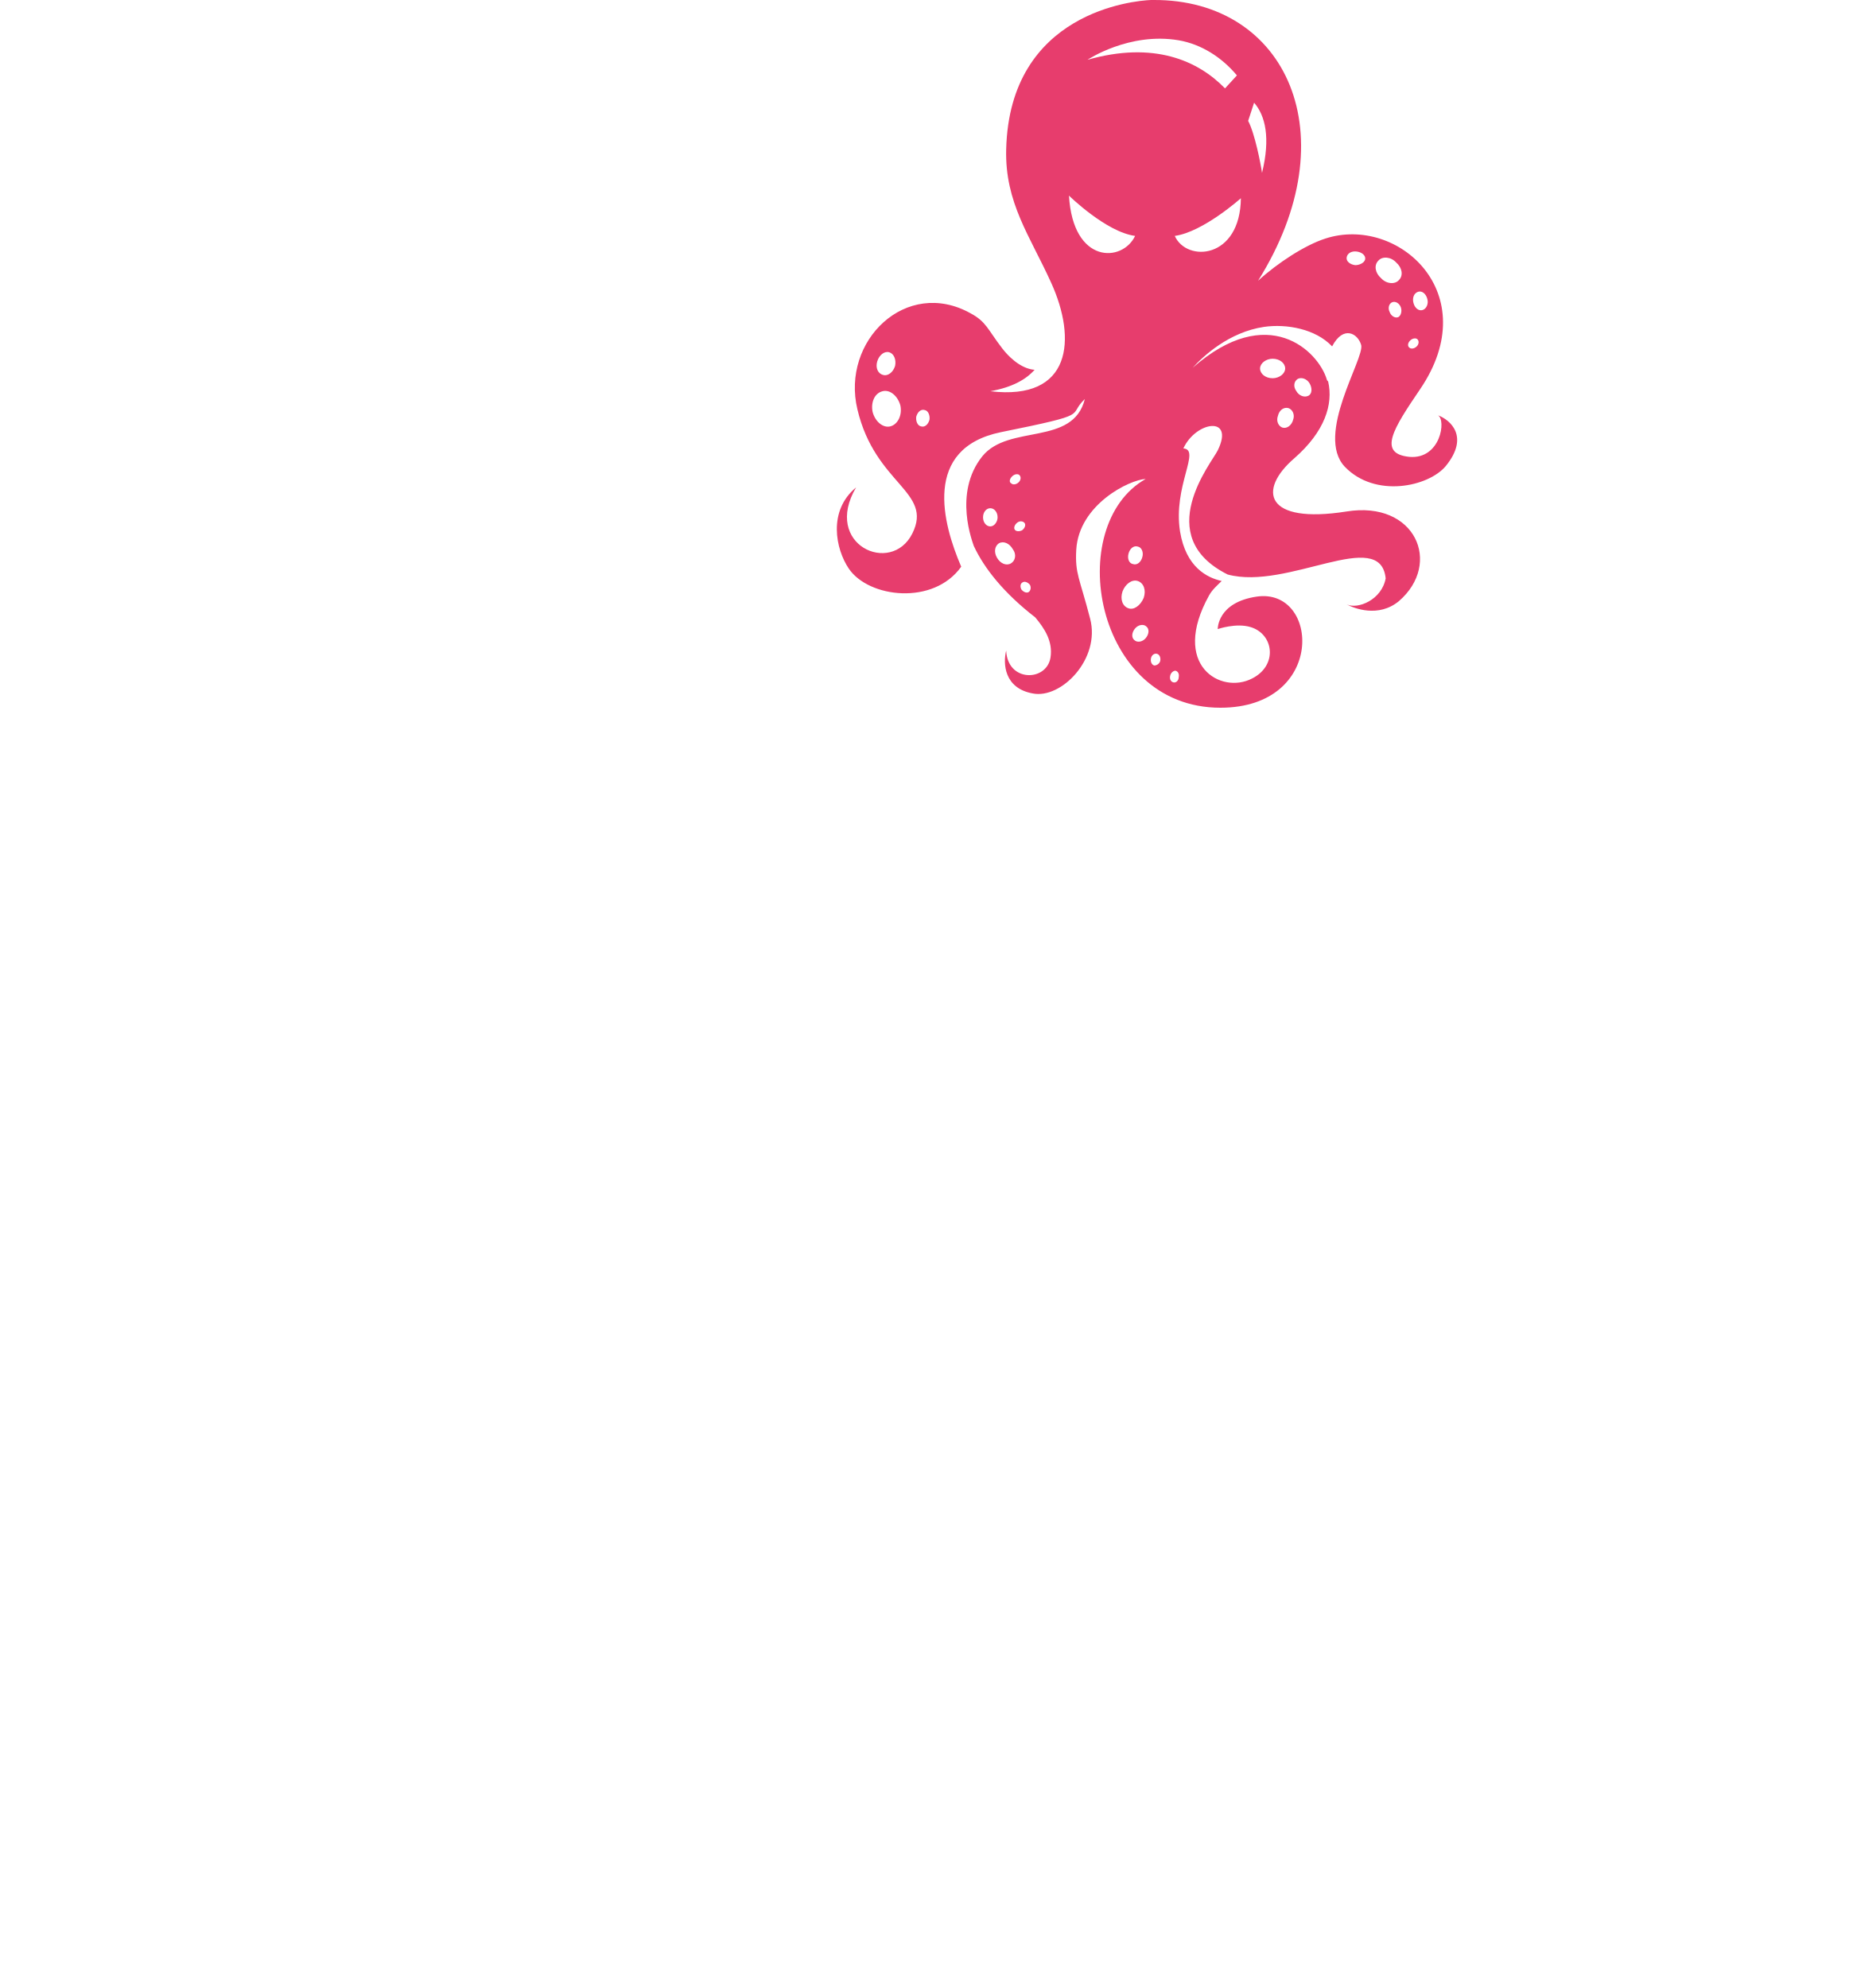
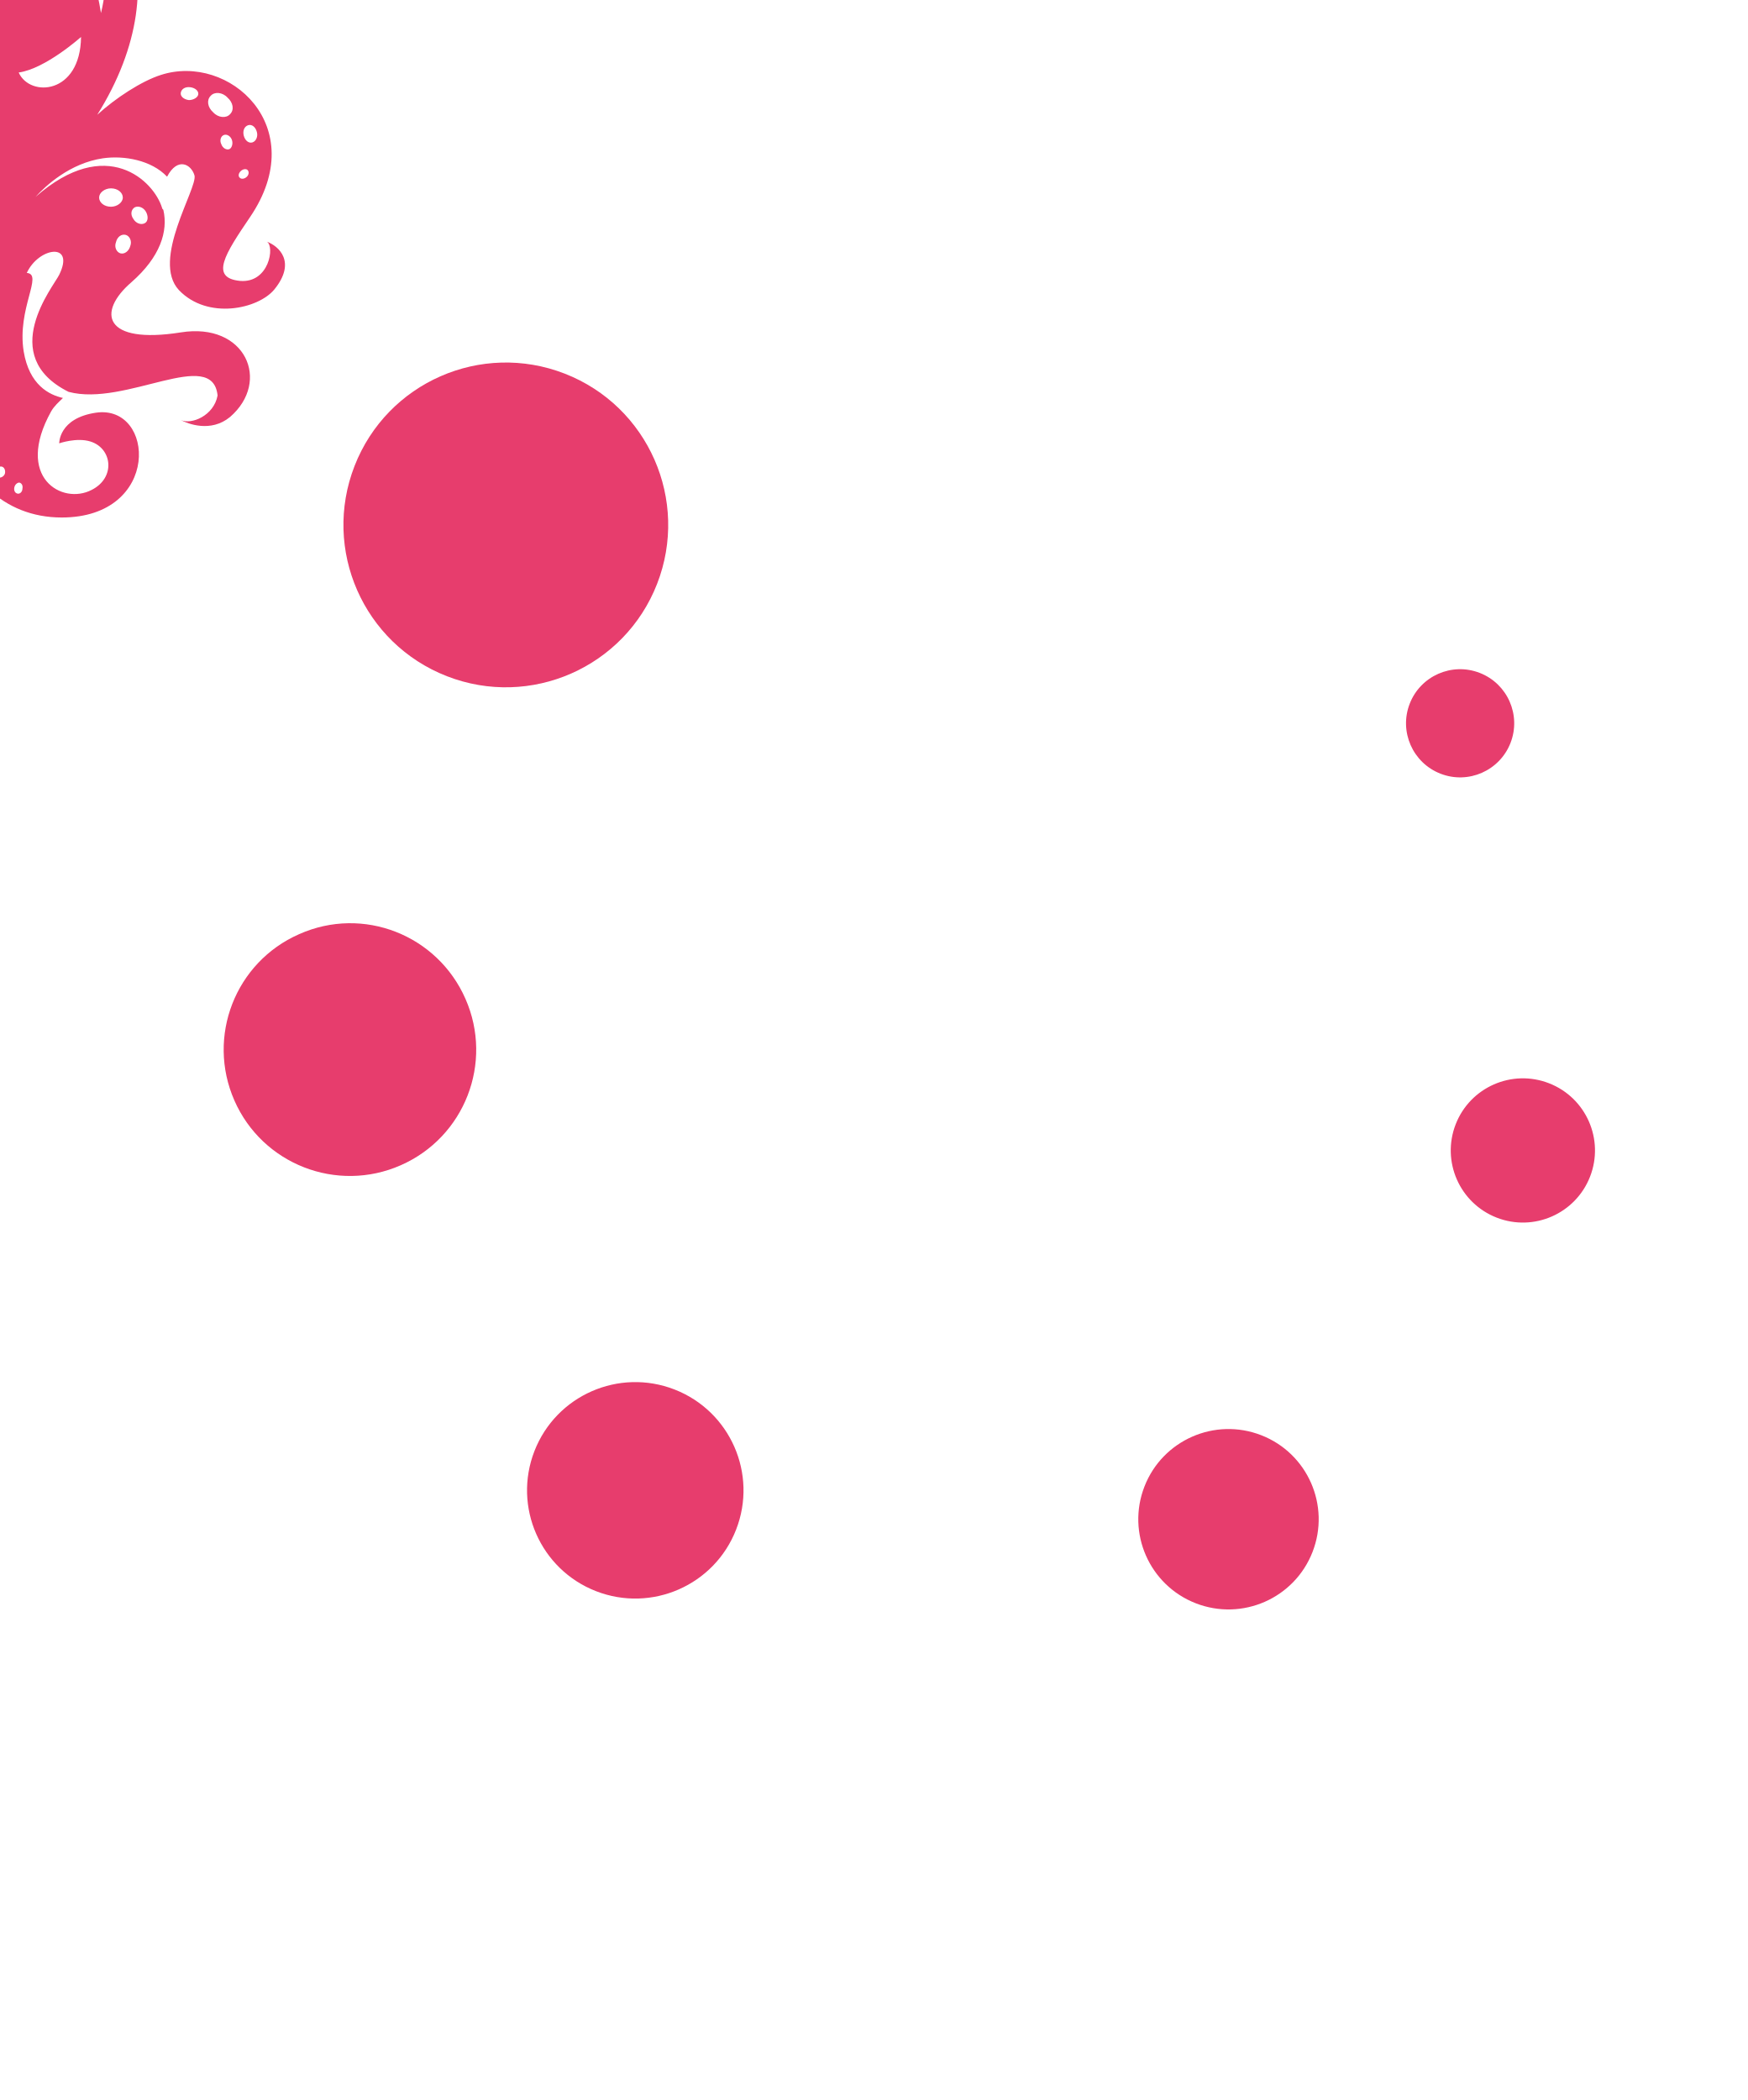
- <svg xmlns="http://www.w3.org/2000/svg" xmlns:xlink="http://www.w3.org/1999/xlink" width="100%" height="100%" viewBox="0 0 233 250" fill="none">
-   <circle r="0" fill-rule="evenodd" clip-rule="evenodd" fill="#E73D6D">
+ <svg xmlns="http://www.w3.org/2000/svg" xmlns:xlink="http://www.w3.org/1999/xlink" width="100%" height="100%" viewBox="0 0 233 280" fill="none">
+   <path d="M79.468 212.155C86.894 215.048 95.258 211.374 98.15 203.948C101.043 196.523 97.368 188.159 89.943 185.267C82.517 182.374 74.153 186.048 71.261 193.474C68.368 200.899 72.043 209.263 79.468 212.155Z" fill="#E73D6D" />
+   <path d="M59.587 90.159C70.727 94.499 83.275 88.987 87.615 77.847C91.954 66.707 86.441 54.159 75.301 49.819C64.161 45.479 51.612 50.992 47.273 62.132C42.933 73.271 48.447 85.82 59.587 90.159Z" fill="#E73D6D" />
+   <path d="M159.438 213.77C165.627 216.181 172.598 213.119 175.008 206.93C177.419 200.742 174.356 193.771 168.168 191.361C161.979 188.95 155.008 192.012 152.598 198.201C150.187 204.389 153.25 211.36 159.438 213.77Z" fill="#E73D6D" />
+   <path d="M199.565 162.352C204.512 164.279 210.085 161.831 212.013 156.883C213.94 151.936 211.491 146.363 206.544 144.436C201.596 142.508 196.023 144.956 194.096 149.904C192.169 154.851 194.617 160.424 199.565 162.352Z" fill="#E73D6D" />
+   <path d="M39.891 124.552C31.373 128.293 27.51 138.211 31.252 146.729C34.987 155.243 44.92 159.113 53.43 155.368C61.948 151.626 65.811 141.708 62.069 133.191C58.337 124.669 48.434 120.744 39.891 124.552Z" fill="#E73D6D" />
+   <path d="M192.07 103.158C195.78 104.604 199.96 102.767 201.406 99.057C202.851 95.346 201.015 91.166 197.304 89.721C193.593 88.275 189.413 90.112 187.968 93.822C186.523 97.533 188.359 101.713 192.07 103.158Z" fill="#E73D6D" />
+   <path fill-rule="evenodd" transform="translate(-40, -20)" clip-rule="evenodd" d="M69.842 38.003C70.258 37.84 70.757 38.166 70.923 38.657C71.089 39.147 70.923 39.719 70.59 39.883C70.175 40.046 69.676 39.719 69.51 39.229C69.26 38.739 69.427 38.166 69.842 38.003ZM68.096 32.773C68.595 32.2 69.676 32.282 70.341 33.018C71.089 33.671 71.255 34.652 70.674 35.224C70.175 35.796 69.094 35.715 68.429 34.979C67.681 34.325 67.514 33.344 68.096 32.773ZM65.187 33.344C64.522 33.263 64.023 32.854 64.106 32.364C64.189 31.873 64.688 31.547 65.353 31.628C66.018 31.71 66.517 32.119 66.434 32.609C66.351 33.018 65.769 33.344 65.187 33.344ZM72.087 42.825C72.419 42.498 72.835 42.498 73.001 42.661C73.251 42.907 73.168 43.315 72.918 43.56C72.585 43.887 72.17 43.887 72.004 43.724C71.754 43.56 71.754 43.152 72.087 42.825ZM73.084 36.695C73.583 36.532 74.082 36.941 74.248 37.594C74.415 38.166 74.165 38.82 73.666 38.984C73.168 39.147 72.669 38.739 72.502 38.085C72.336 37.431 72.586 36.859 73.084 36.695ZM52.467 12.913C53.881 14.547 54.546 17.326 53.465 21.739C53.299 20.595 52.55 16.754 51.719 15.201L52.467 12.913ZM48.809 11.115C45.401 7.601 39.831 5.149 31.518 7.519C31.518 7.519 36.755 4.005 42.99 5.067C45.817 5.558 48.394 7.192 50.306 9.481L48.809 11.115ZM42.491 29.667C46.066 29.177 50.805 24.927 50.805 24.927C50.722 32.609 43.988 33.018 42.491 29.667ZM42.325 85.813C41.993 85.731 41.826 85.404 41.91 84.995C41.993 84.587 42.325 84.342 42.575 84.342C42.907 84.423 43.073 84.75 42.99 85.159C42.99 85.567 42.658 85.894 42.325 85.813ZM38.834 80.255C38.418 80.746 37.753 80.827 37.42 80.501C37.005 80.174 37.088 79.52 37.504 79.029C37.919 78.539 38.584 78.457 38.917 78.784C39.332 79.111 39.249 79.765 38.834 80.255ZM39.914 83.688C39.582 83.606 39.416 83.197 39.499 82.789C39.582 82.38 39.914 82.135 40.247 82.217C40.579 82.299 40.746 82.707 40.663 83.116C40.579 83.443 40.247 83.688 39.914 83.688ZM36.672 76.496C35.924 76.251 35.591 75.352 35.924 74.371C36.257 73.472 37.088 72.818 37.836 73.063C38.584 73.309 38.917 74.208 38.584 75.188C38.169 76.169 37.337 76.741 36.672 76.496ZM36.672 69.631C36.838 68.977 37.337 68.569 37.836 68.732C38.335 68.814 38.584 69.468 38.418 70.04C38.252 70.693 37.753 71.102 37.254 70.939C36.755 70.857 36.506 70.285 36.672 69.631ZM29.19 24.6C29.19 24.6 33.846 29.177 37.504 29.667C35.924 33.018 29.689 33.263 29.19 24.6ZM54.795 45.113C55.71 45.113 56.375 45.685 56.375 46.339C56.375 46.993 55.626 47.565 54.795 47.565C53.881 47.565 53.216 46.993 53.216 46.339C53.216 45.685 53.964 45.113 54.795 45.113ZM56.79 51.324C57.289 51.488 57.622 52.142 57.372 52.795C57.206 53.449 56.624 53.94 56.042 53.776C55.543 53.613 55.211 52.959 55.46 52.305C55.626 51.569 56.208 51.161 56.79 51.324ZM57.954 47.647C58.453 47.401 59.118 47.647 59.451 48.219C59.783 48.791 59.783 49.526 59.284 49.772C58.785 50.017 58.12 49.772 57.788 49.199C57.372 48.627 57.455 47.974 57.954 47.647ZM24.119 74.453C23.87 74.616 23.454 74.453 23.205 74.126C23.038 73.799 23.038 73.39 23.371 73.227C23.62 73.063 24.036 73.227 24.285 73.554C24.452 73.881 24.369 74.289 24.119 74.453ZM22.373 66.607C22.207 66.362 22.373 65.953 22.706 65.708C23.038 65.463 23.454 65.545 23.62 65.79C23.787 66.035 23.62 66.444 23.288 66.689C22.955 66.852 22.54 66.852 22.373 66.607ZM21.875 70.857C21.293 71.184 20.544 70.857 20.129 70.121C19.713 69.386 19.879 68.65 20.378 68.323C20.96 67.996 21.708 68.323 22.124 69.059C22.623 69.713 22.456 70.53 21.875 70.857ZM19.297 66.198C18.799 66.198 18.383 65.708 18.383 65.054C18.383 64.4 18.799 63.91 19.297 63.91C19.796 63.91 20.212 64.4 20.212 65.054C20.212 65.626 19.796 66.198 19.297 66.198ZM22.041 59.906C22.373 59.579 22.789 59.579 22.955 59.742C23.205 59.987 23.122 60.396 22.872 60.641C22.54 60.968 22.124 60.968 21.958 60.804C21.625 60.641 21.708 60.232 22.041 59.906ZM11.649 52.795C11.483 53.367 11.067 53.776 10.568 53.613C10.153 53.531 9.903 52.959 9.986 52.387C10.153 51.815 10.568 51.406 11.067 51.569C11.483 51.651 11.732 52.223 11.649 52.795ZM6.744 53.613C5.83 53.858 4.832 53.041 4.5 51.815C4.25 50.589 4.749 49.445 5.747 49.199C6.661 48.954 7.659 49.772 7.991 50.997C8.241 52.223 7.659 53.367 6.744 53.613ZM5.082 45.44C5.331 44.623 5.996 44.132 6.578 44.296C7.16 44.459 7.492 45.195 7.326 46.012C7.077 46.829 6.412 47.32 5.83 47.156C5.165 46.993 4.832 46.257 5.082 45.44ZM75.578 52.223C76.659 52.795 75.911 57.781 72.004 57.454C67.93 57.045 70.008 53.858 73.334 48.954C81.564 36.859 70.507 27.052 61.446 29.994C58.869 30.811 55.377 33.099 52.966 35.306C64.439 16.999 56.541 -0.081 39.831 0C39.831 0 39.748 0 39.665 0C39.582 0 39.499 0 39.499 0C37.42 0.082 21.708 1.471 21.293 18.797C21.126 25.499 24.285 29.667 26.946 35.551C30.188 42.661 29.523 50.425 19.297 49.199C22.041 48.709 23.787 47.728 24.867 46.502C23.62 46.421 22.124 45.522 20.794 43.806C18.965 41.435 18.799 40.455 16.803 39.392C8.739 34.897 0.509 42.825 2.588 51.488C4.832 60.968 12.148 61.785 9.488 67.097C6.827 72.41 -1.818 68.487 2.421 61.295C-1.153 64.237 -0.156 69.059 1.507 71.511C4.001 75.188 12.148 76.169 15.639 71.265C13.312 65.871 10.735 56.391 20.628 54.348C32.349 51.978 28.858 52.387 31.185 50.18C29.689 56.146 21.625 53.286 18.3 57.372C14.559 62.03 17.136 68.323 17.219 68.65C18.549 71.511 21.043 74.616 24.95 77.64C26.114 79.029 27.195 80.664 26.862 82.707C26.364 85.731 21.459 85.813 21.293 81.808C20.877 83.443 21.043 86.548 24.618 87.202C28.193 87.938 33.181 82.871 31.85 77.803C30.52 72.655 29.938 72.164 30.105 69.141C30.437 63.42 36.838 60.314 38.834 60.232C28.525 66.035 32.266 89 48.228 89C61.529 89 60.697 73.881 52.8 75.025C47.812 75.76 47.895 79.111 47.895 79.111C47.895 79.111 50.223 78.294 52.052 78.866C54.961 79.765 55.46 83.688 52.218 85.322C48.311 87.365 41.91 83.688 46.814 74.861C47.23 74.126 47.812 73.635 48.394 73.063C46.565 72.655 43.905 71.347 43.157 66.852C42.242 61.131 45.817 56.555 43.572 56.391C45.152 52.959 50.056 52.223 47.895 56.636C47.147 58.189 39.499 67.424 49.142 72.246C56.707 74.289 68.346 66.198 69.011 72.737C68.512 75.433 65.519 76.659 64.106 76.005C65.02 76.496 68.096 77.722 70.674 75.597C76.16 70.857 72.752 62.929 64.106 64.319C53.797 65.953 52.883 61.622 57.538 57.617C61.363 54.266 62.443 50.834 61.778 47.974C61.695 47.892 61.612 47.81 61.612 47.728C60.531 44.132 54.213 37.921 44.736 46.257C46.066 44.786 49.308 41.762 53.714 41.108C56.541 40.7 60.199 41.354 62.277 43.56C63.69 40.863 65.519 41.926 65.935 43.397C66.351 45.113 60.116 54.675 63.857 58.68C67.681 62.684 74.415 61.213 76.576 58.598C79.569 54.92 77.158 52.795 75.578 52.223Z" fill="#E73D6D">
    <animateMotion dur="5s" begin="0" repeatCount="indefinite">
      <mpath xlink:href="#path" />
    </animateMotion>
-     <animate attributeName="r" begin="0" dur="5s" repeatCount="indefinite" values="0; 15;" />
-   </circle>
-   <circle r="0" fill-rule="evenodd" clip-rule="evenodd" fill="#E73D6D">
-     <animateMotion dur="5s" begin="0.7" repeatCount="indefinite">
-       <mpath xlink:href="#path" />
-     </animateMotion>
-     <animate attributeName="r" begin="0.7" dur="5s" repeatCount="indefinite" values="0; 15;" />
-   </circle>
-   <circle r="0" fill-rule="evenodd" clip-rule="evenodd" fill="#E73D6D">
-     <animateMotion dur="5s" begin="1.4" repeatCount="indefinite">
-       <mpath xlink:href="#path" />
-     </animateMotion>
-     <animate attributeName="r" begin="1.4" dur="5s" repeatCount="indefinite" values="0; 15;" />
-   </circle>
-   <circle r="0" fill-rule="evenodd" clip-rule="evenodd" fill="#E73D6D">
-     <animateMotion dur="5s" begin="2.1" repeatCount="indefinite">
-       <mpath xlink:href="#path" />
-     </animateMotion>
-     <animate attributeName="r" begin="2.1" dur="5s" repeatCount="indefinite" values="0; 15;" />
-   </circle>
-   <circle r="0" fill-rule="evenodd" clip-rule="evenodd" fill="#E73D6D">
-     <animateMotion dur="5s" begin="2.8" repeatCount="indefinite">
-       <mpath xlink:href="#path" />
-     </animateMotion>
-     <animate attributeName="r" begin="2.8" dur="5s" repeatCount="indefinite" values="0; 15;" />
-   </circle>
-   <circle r="0" fill-rule="evenodd" clip-rule="evenodd" fill="#E73D6D">
-     <animateMotion dur="5s" begin="3.5" repeatCount="indefinite">
-       <mpath xlink:href="#path" />
-     </animateMotion>
-     <animate attributeName="r" begin="3.5" dur="5s" repeatCount="indefinite" values="0; 15;" />
-   </circle>
-   <circle r="0" fill-rule="evenodd" clip-rule="evenodd" fill="#E73D6D">
-     <animateMotion dur="5s" begin="4.2" repeatCount="indefinite">
-       <mpath xlink:href="#path" />
-     </animateMotion>
-     <animate attributeName="r" begin="4.2" dur="5s" repeatCount="indefinite" values="0; 15;" />
-   </circle>
-   <path fill-rule="evenodd" clip-rule="evenodd" d="M175.068 38.003C175.484 37.84 175.983 38.166 176.149 38.657C176.315 39.147 176.149 39.719 175.816 39.883C175.401 40.046 174.902 39.719 174.736 39.229C174.486 38.739 174.653 38.166 175.068 38.003ZM173.322 32.773C173.821 32.2 174.902 32.282 175.567 33.018C176.315 33.671 176.481 34.652 175.9 35.224C175.401 35.796 174.32 35.715 173.655 34.979C172.907 34.325 172.741 33.344 173.322 32.773ZM170.413 33.344C169.748 33.263 169.249 32.854 169.332 32.364C169.415 31.873 169.914 31.547 170.579 31.628C171.244 31.71 171.743 32.119 171.66 32.609C171.577 33.018 170.995 33.344 170.413 33.344ZM177.313 42.825C177.645 42.498 178.061 42.498 178.227 42.661C178.477 42.907 178.394 43.315 178.144 43.56C177.812 43.887 177.396 43.887 177.23 43.724C176.98 43.56 176.98 43.152 177.313 42.825ZM178.31 36.695C178.809 36.532 179.308 36.941 179.474 37.594C179.641 38.166 179.391 38.82 178.892 38.984C178.394 39.147 177.895 38.739 177.728 38.085C177.562 37.431 177.812 36.859 178.31 36.695ZM157.693 12.913C159.107 14.547 159.772 17.326 158.691 21.739C158.525 20.595 157.777 16.754 156.945 15.201L157.693 12.913ZM154.036 11.115C150.627 7.601 145.057 5.149 136.744 7.519C136.744 7.519 141.981 4.005 148.216 5.067C151.043 5.558 153.62 7.192 155.532 9.481L154.036 11.115ZM147.718 29.667C151.292 29.177 156.031 24.927 156.031 24.927C155.948 32.609 149.214 33.018 147.718 29.667ZM147.551 85.813C147.219 85.731 147.052 85.404 147.136 84.995C147.219 84.587 147.551 84.342 147.801 84.342C148.133 84.423 148.299 84.75 148.216 85.159C148.216 85.567 147.884 85.894 147.551 85.813ZM144.06 80.255C143.644 80.746 142.979 80.827 142.646 80.501C142.231 80.174 142.314 79.52 142.73 79.029C143.145 78.539 143.81 78.457 144.143 78.784C144.558 79.111 144.475 79.765 144.06 80.255ZM145.14 83.688C144.808 83.606 144.642 83.197 144.725 82.789C144.808 82.38 145.14 82.135 145.473 82.217C145.805 82.299 145.972 82.707 145.889 83.116C145.805 83.443 145.473 83.688 145.14 83.688ZM141.898 76.496C141.15 76.251 140.817 75.352 141.15 74.371C141.483 73.472 142.314 72.818 143.062 73.063C143.81 73.309 144.143 74.208 143.81 75.188C143.395 76.169 142.563 76.741 141.898 76.496ZM141.898 69.631C142.064 68.977 142.563 68.569 143.062 68.732C143.561 68.814 143.81 69.468 143.644 70.04C143.478 70.693 142.979 71.102 142.48 70.939C141.981 70.857 141.732 70.285 141.898 69.631ZM134.416 24.6C134.416 24.6 139.072 29.177 142.73 29.667C141.15 33.018 134.915 33.263 134.416 24.6ZM160.021 45.113C160.936 45.113 161.601 45.685 161.601 46.339C161.601 46.993 160.853 47.565 160.021 47.565C159.107 47.565 158.442 46.993 158.442 46.339C158.442 45.685 159.19 45.113 160.021 45.113ZM162.016 51.324C162.515 51.488 162.848 52.142 162.598 52.795C162.432 53.449 161.85 53.94 161.268 53.776C160.769 53.613 160.437 52.959 160.686 52.305C160.853 51.569 161.434 51.161 162.016 51.324ZM163.18 47.647C163.679 47.401 164.344 47.647 164.677 48.219C165.009 48.791 165.009 49.526 164.51 49.772C164.012 50.017 163.346 49.772 163.014 49.199C162.598 48.627 162.681 47.974 163.18 47.647ZM129.345 74.453C129.096 74.616 128.68 74.453 128.431 74.126C128.264 73.799 128.264 73.39 128.597 73.227C128.846 73.063 129.262 73.227 129.511 73.554C129.678 73.881 129.595 74.289 129.345 74.453ZM127.599 66.607C127.433 66.362 127.599 65.953 127.932 65.708C128.264 65.463 128.68 65.545 128.846 65.79C129.013 66.035 128.846 66.444 128.514 66.689C128.181 66.852 127.766 66.852 127.599 66.607ZM127.101 70.857C126.519 71.184 125.77 70.857 125.355 70.121C124.939 69.386 125.105 68.65 125.604 68.323C126.186 67.996 126.934 68.323 127.35 69.059C127.849 69.713 127.682 70.53 127.101 70.857ZM124.523 66.198C124.025 66.198 123.609 65.708 123.609 65.054C123.609 64.4 124.025 63.91 124.523 63.91C125.022 63.91 125.438 64.4 125.438 65.054C125.438 65.626 125.022 66.198 124.523 66.198ZM127.267 59.906C127.599 59.579 128.015 59.579 128.181 59.742C128.431 59.987 128.348 60.396 128.098 60.641C127.766 60.968 127.35 60.968 127.184 60.804C126.851 60.641 126.934 60.232 127.267 59.906ZM116.875 52.795C116.709 53.367 116.293 53.776 115.794 53.613C115.379 53.531 115.129 52.959 115.213 52.387C115.379 51.815 115.794 51.406 116.293 51.569C116.709 51.651 116.958 52.223 116.875 52.795ZM111.97 53.613C111.056 53.858 110.058 53.041 109.726 51.815C109.476 50.589 109.975 49.445 110.973 49.199C111.887 48.954 112.885 49.772 113.217 50.997C113.467 52.223 112.885 53.367 111.97 53.613ZM110.308 45.44C110.557 44.623 111.222 44.132 111.804 44.296C112.386 44.459 112.719 45.195 112.552 46.012C112.303 46.829 111.638 47.32 111.056 47.156C110.391 46.993 110.058 46.257 110.308 45.44ZM180.804 52.223C181.885 52.795 181.137 57.781 177.23 57.454C173.156 57.045 175.235 53.858 178.56 48.954C186.79 36.859 175.733 27.052 166.672 29.994C164.095 30.811 160.603 33.099 158.192 35.306C169.665 16.999 161.767 -0.081 145.057 0C145.057 0 144.974 0 144.891 0C144.808 0 144.725 0 144.725 0C142.646 0.082 126.934 1.471 126.519 18.797C126.352 25.499 129.511 29.667 132.172 35.551C135.414 42.661 134.749 50.425 124.523 49.199C127.267 48.709 129.013 47.728 130.093 46.502C128.846 46.421 127.35 45.522 126.02 43.806C124.191 41.435 124.025 40.455 122.029 39.392C113.966 34.897 105.735 42.825 107.814 51.488C110.058 60.968 117.374 61.785 114.714 67.097C112.053 72.41 103.408 68.487 107.647 61.295C104.073 64.237 105.07 69.059 106.733 71.511C109.227 75.188 117.374 76.169 120.866 71.265C118.538 65.871 115.961 56.391 125.854 54.348C137.575 51.978 134.084 52.387 136.411 50.18C134.915 56.146 126.851 53.286 123.526 57.372C119.785 62.03 122.362 68.323 122.445 68.65C123.775 71.511 126.269 74.616 130.176 77.64C131.34 79.029 132.421 80.664 132.089 82.707C131.59 85.731 126.685 85.813 126.519 81.808C126.103 83.443 126.269 86.548 129.844 87.202C133.419 87.938 138.407 82.871 137.076 77.803C135.746 72.655 135.164 72.164 135.331 69.141C135.663 63.42 142.064 60.314 144.06 60.232C133.751 66.035 137.492 89 153.454 89C166.755 89 165.924 73.881 158.026 75.025C153.038 75.76 153.121 79.111 153.121 79.111C153.121 79.111 155.449 78.294 157.278 78.866C160.187 79.765 160.686 83.688 157.444 85.322C153.537 87.365 147.136 83.688 152.04 74.861C152.456 74.126 153.038 73.635 153.62 73.063C151.791 72.655 149.131 71.347 148.383 66.852C147.468 61.131 151.043 56.555 148.798 56.391C150.378 52.959 155.283 52.223 153.121 56.636C152.373 58.189 144.725 67.424 154.368 72.246C161.933 74.289 173.572 66.198 174.237 72.737C173.738 75.433 170.745 76.659 169.332 76.005C170.247 76.496 173.322 77.722 175.9 75.597C181.386 70.857 177.978 62.929 169.332 64.319C159.024 65.953 158.109 61.622 162.765 57.617C166.589 54.266 167.669 50.834 167.004 47.974C166.921 47.892 166.838 47.81 166.838 47.728C165.757 44.132 159.439 37.921 149.962 46.257C151.292 44.786 154.534 41.762 158.94 41.108C161.767 40.7 165.425 41.354 167.503 43.56C168.916 40.863 170.745 41.926 171.161 43.397C171.577 45.113 165.342 54.675 169.083 58.68C172.907 62.684 179.641 61.213 181.802 58.598C184.795 54.92 182.384 52.795 180.804 52.223Z" fill="#E73D6D" />
+   </path>
  <path id="path" d="M142.22 46.777C185.421 61.258 208.703 108.019 194.223 151.22C179.742 194.421 132.981 217.703 89.78 203.223C46.573 188.74 22.771 143.549 37.777 98.78C52.784 54.011 99.013 32.294 142.22 46.777Z" stroke="none" />
</svg>
